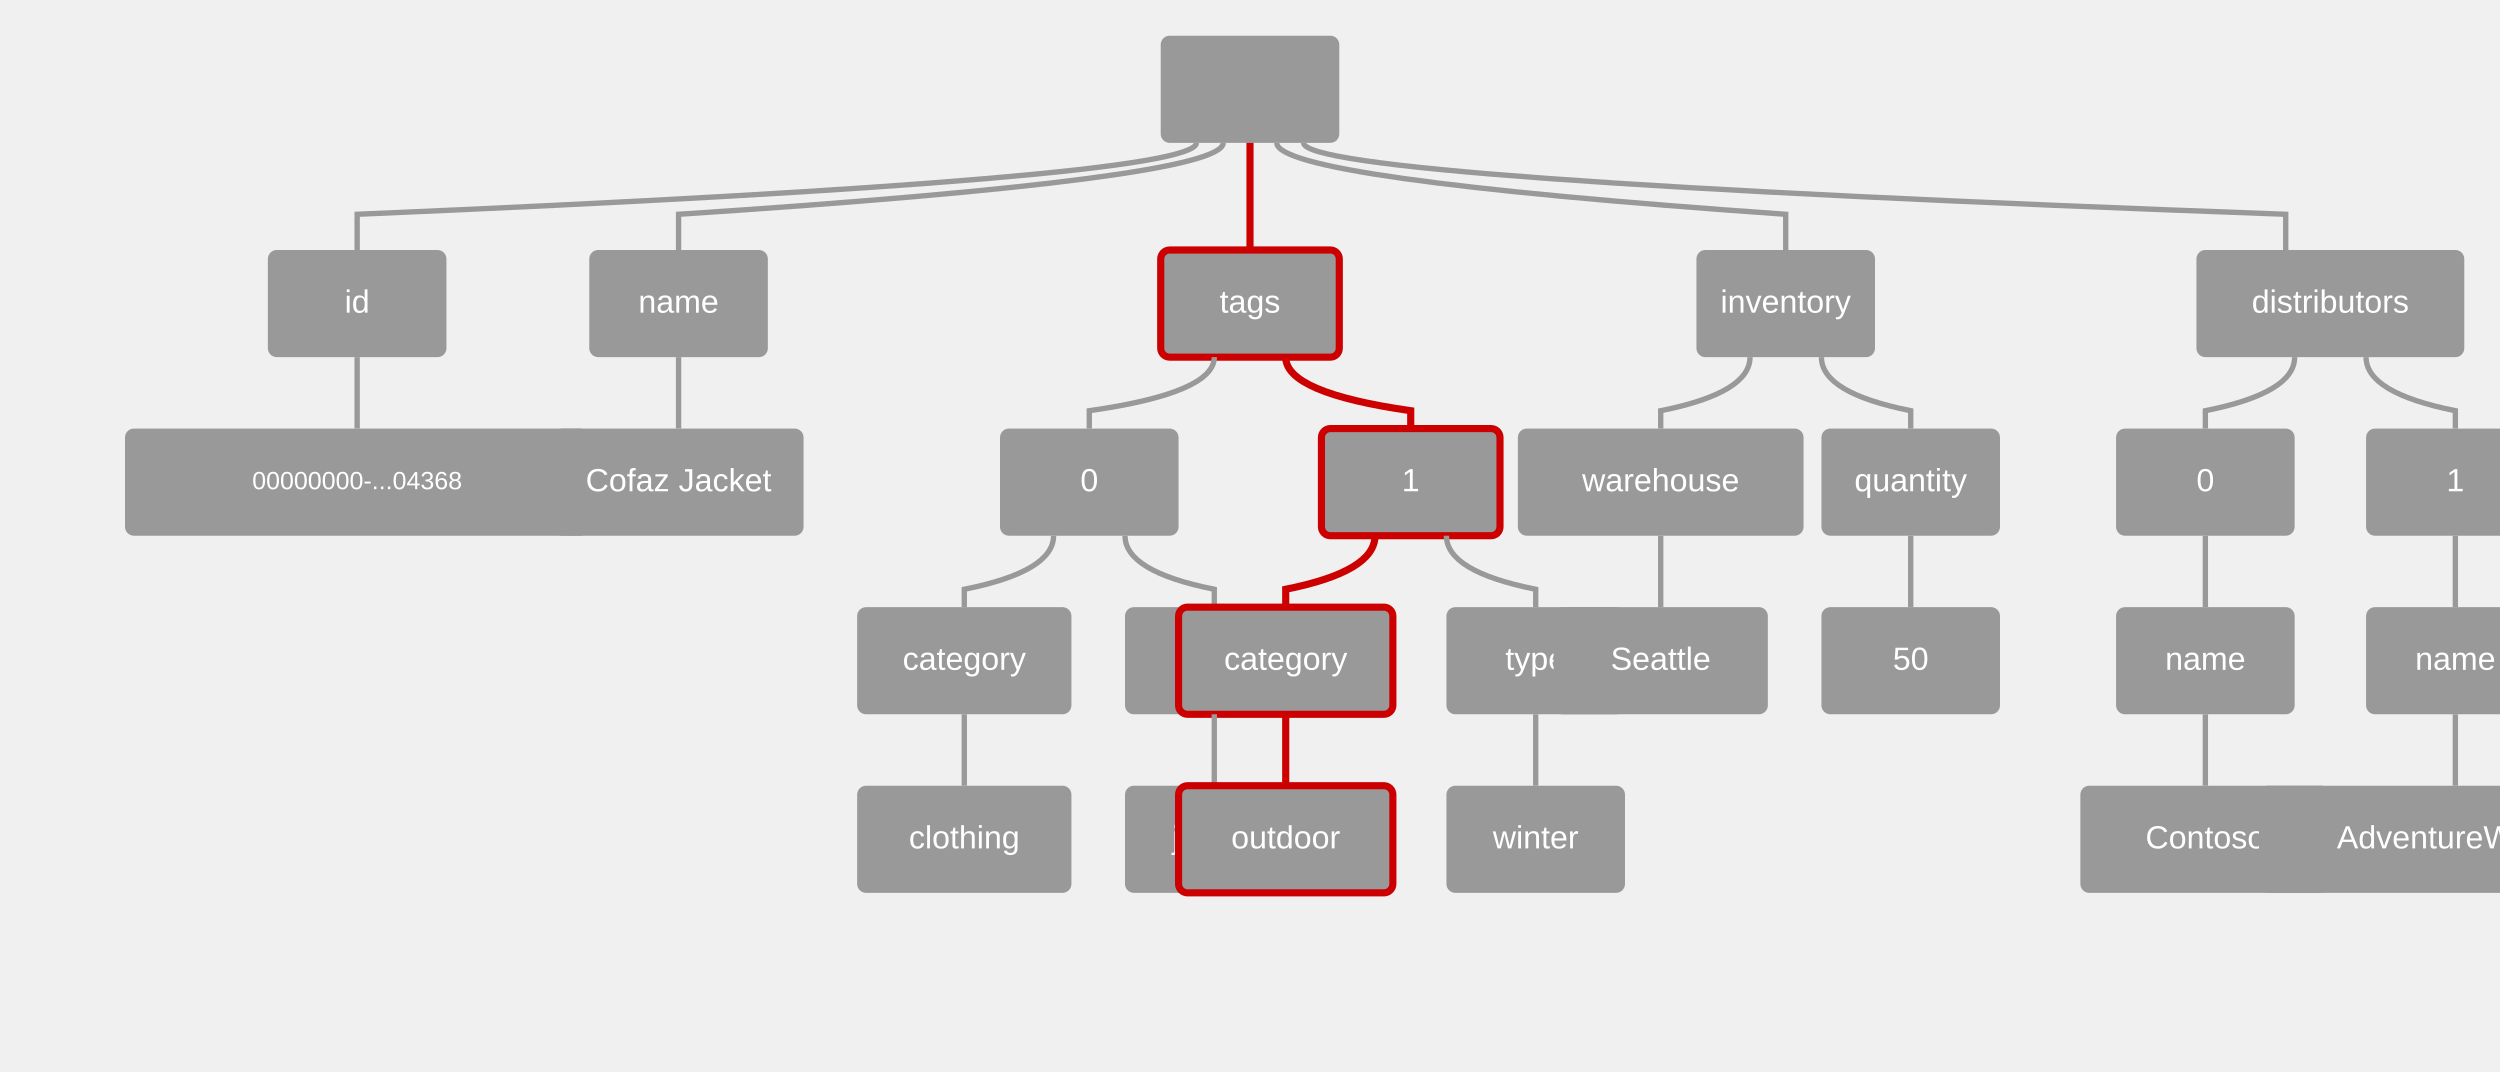
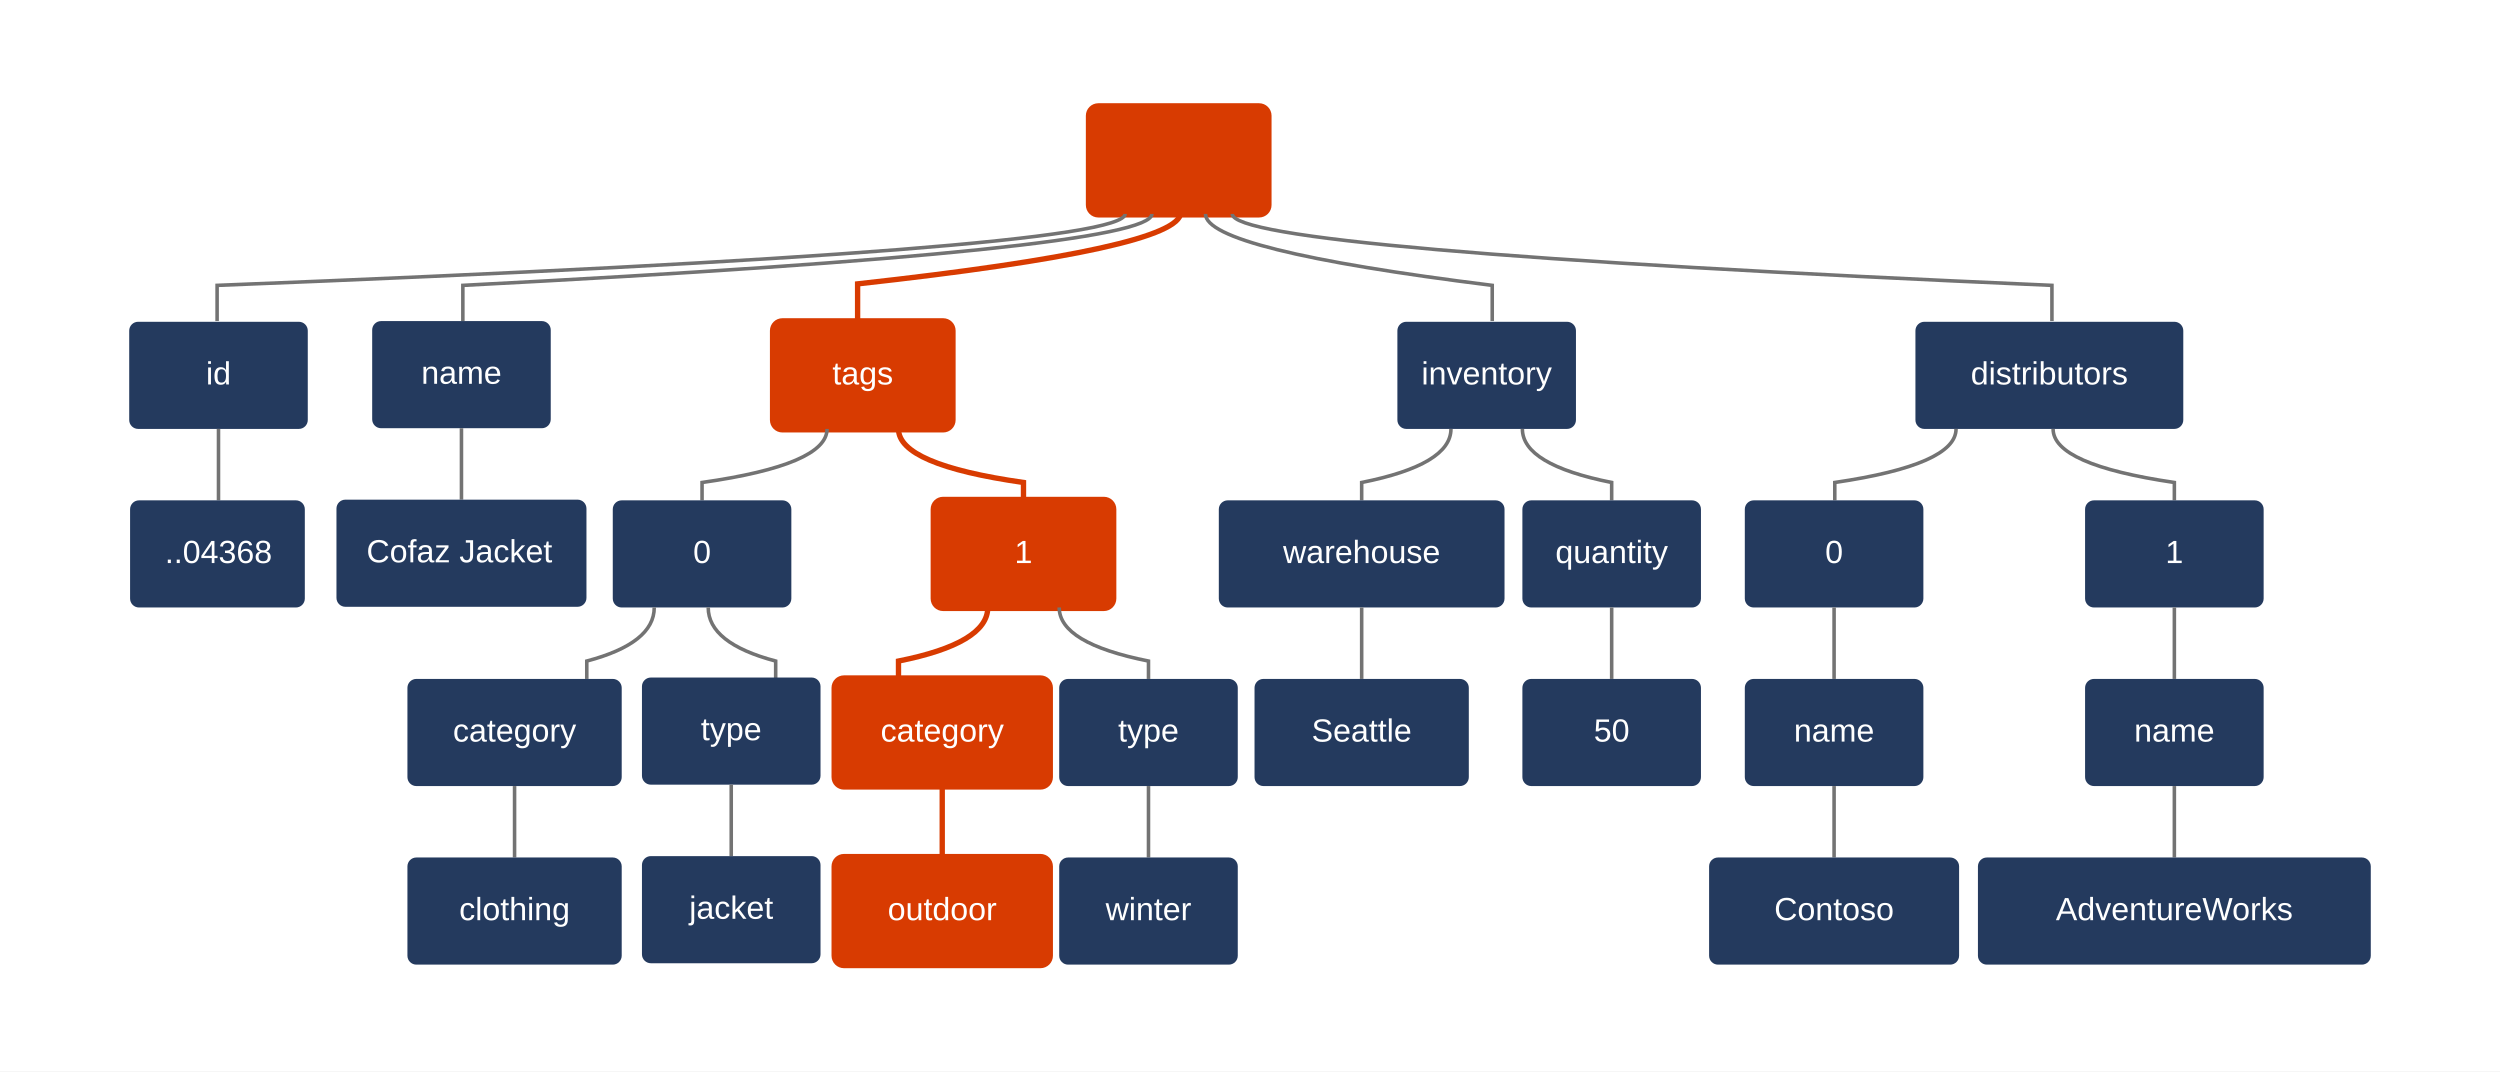
<svg xmlns="http://www.w3.org/2000/svg" viewBox="0 0 1400 600">
  <defs>
    <style>
-       .node-rect { fill: #999999; stroke: none; }
-       .node-rect-highlight { fill: #999999; stroke: #CC0000; stroke-width: 4; }
-       .node-text { fill: white; font-family: 'Segoe UI', Arial, sans-serif; font-size: 18px; text-anchor: middle; dominant-baseline: middle; }
-       .edge-line { stroke: #999999; stroke-width: 3; fill: none; }
-       .edge-line-highlight { stroke: #CC0000; stroke-width: 4; fill: none; }
-     </style>
+           .background {
+               fill: #FFFFFF;
+               stroke: none;
+           }
+ 
+           .node-rect {
+               fill: #243A5E;
+               stroke: none;
+           }
+ 
+           .node-rect-highlight {
+               fill: #D83B01;
+               stroke: #D83B01;
+               stroke-width: 4;
+           }
+ 
+           .node-text {
+               fill: #fff;
+               font-family: "Segoe UI", Arial, sans-serif;
+               font-size: 18px;
+               text-anchor: middle;
+               dominant-baseline: middle;
+           }
+ 
+           .edge-line {
+               stroke: #737373;
+               stroke-width: 2;
+               fill: none;
+           }
+ 
+           .edge-line-highlight {
+               stroke: #D83B01;
+               stroke-width: 3;
+               fill: none;
+           }
+       </style>
  </defs>
-   <rect class="node-rect" x="650" y="20" width="100" height="60" rx="5" />
-   <text class="node-text" x="700" y="50" />
-   <path class="edge-line" d="M 670 80 Q 670 100 200 120 L 200 140" />
-   <path class="edge-line" d="M 685 80 Q 685 100 380 120 L 380 140" />
-   <path class="edge-line-highlight" d="M 700 80 L 700 140" />
-   <path class="edge-line" d="M 715 80 Q 715 100 1000 120 L 1000 140" />
-   <path class="edge-line" d="M 730 80 Q 730 100 1280 120 L 1280 140" />
-   <rect class="node-rect" x="150" y="140" width="100" height="60" rx="5" />
-   <text class="node-text" x="200" y="170">id</text>
-   <rect class="node-rect" x="330" y="140" width="100" height="60" rx="5" />
-   <text class="node-text" x="380" y="170">name</text>
-   <rect class="node-rect-highlight" x="650" y="140" width="100" height="60" rx="5" />
-   <text class="node-text" x="700" y="170">tags</text>
-   <rect class="node-rect" x="950" y="140" width="100" height="60" rx="5" />
-   <text class="node-text" x="1000" y="170">inventory</text>
-   <rect class="node-rect" x="1230" y="140" width="150" height="60" rx="5" />
-   <text class="node-text" x="1305" y="170">distributors</text>
-   <path class="edge-line" d="M 200 200 L 200 240" />
-   <rect class="node-rect" x="70" y="240" width="260" height="60" rx="5" />
-   <text class="node-text" x="200" y="270" style="font-size: 14px;">00000000-...04368</text>
-   <path class="edge-line" d="M 380 200 L 380 240" />
-   <rect class="node-rect" x="310" y="240" width="140" height="60" rx="5" />
-   <text class="node-text" x="380" y="270">Cofaz Jacket</text>
-   <path class="edge-line" d="M 680 200 Q 680 220 610 230 L 610 240" />
-   <path class="edge-line-highlight" d="M 720 200 Q 720 220 790 230 L 790 240" />
-   <rect class="node-rect" x="560" y="240" width="100" height="60" rx="5" />
-   <text class="node-text" x="610" y="270">0</text>
-   <rect class="node-rect-highlight" x="740" y="240" width="100" height="60" rx="5" />
-   <text class="node-text" x="790" y="270">1</text>
-   <path class="edge-line" d="M 590 300 Q 590 320 540 330 L 540 340" />
-   <path class="edge-line" d="M 630 300 Q 630 320 680 330 L 680 340" />
-   <rect class="node-rect" x="480" y="340" width="120" height="60" rx="5" />
-   <text class="node-text" x="540" y="370">category</text>
-   <rect class="node-rect" x="630" y="340" width="100" height="60" rx="5" />
-   <text class="node-text" x="680" y="370">type</text>
-   <path class="edge-line-highlight" d="M 770 300 Q 770 320 720 330 L 720 340" />
-   <path class="edge-line" d="M 810 300 Q 810 320 860 330 L 860 340" />
-   <rect class="node-rect-highlight" x="660" y="340" width="120" height="60" rx="5" />
-   <text class="node-text" x="720" y="370">category</text>
-   <rect class="node-rect" x="810" y="340" width="100" height="60" rx="5" />
-   <text class="node-text" x="860" y="370">type</text>
-   <path class="edge-line" d="M 540 400 L 540 440" />
-   <rect class="node-rect" x="480" y="440" width="120" height="60" rx="5" />
-   <text class="node-text" x="540" y="470">clothing</text>
-   <path class="edge-line" d="M 680 400 L 680 440" />
-   <rect class="node-rect" x="630" y="440" width="100" height="60" rx="5" />
-   <text class="node-text" x="680" y="470">jacket</text>
-   <path class="edge-line-highlight" d="M 720 400 L 720 440" />
-   <rect class="node-rect-highlight" x="660" y="440" width="120" height="60" rx="5" />
-   <text class="node-text" x="720" y="470">outdoor</text>
-   <path class="edge-line" d="M 860 400 L 860 440" />
-   <rect class="node-rect" x="810" y="440" width="100" height="60" rx="5" />
-   <text class="node-text" x="860" y="470">winter</text>
-   <path class="edge-line" d="M 980 200 Q 980 220 930 230 L 930 240" />
-   <path class="edge-line" d="M 1020 200 Q 1020 220 1070 230 L 1070 240" />
-   <rect class="node-rect" x="850" y="240" width="160" height="60" rx="5" />
-   <text class="node-text" x="930" y="270">warehouse</text>
-   <rect class="node-rect" x="1020" y="240" width="100" height="60" rx="5" />
-   <text class="node-text" x="1070" y="270">quantity</text>
-   <path class="edge-line" d="M 930 300 L 930 340" />
-   <rect class="node-rect" x="870" y="340" width="120" height="60" rx="5" />
-   <text class="node-text" x="930" y="370">Seattle</text>
-   <path class="edge-line" d="M 1070 300 L 1070 340" />
-   <rect class="node-rect" x="1020" y="340" width="100" height="60" rx="5" />
-   <text class="node-text" x="1070" y="370">50</text>
-   <path class="edge-line" d="M 1285 200 Q 1285 220 1235 230 L 1235 240" />
-   <path class="edge-line" d="M 1325 200 Q 1325 220 1375 230 L 1375 240" />
-   <rect class="node-rect" x="1185" y="240" width="100" height="60" rx="5" />
-   <text class="node-text" x="1235" y="270">0</text>
-   <rect class="node-rect" x="1325" y="240" width="100" height="60" rx="5" />
-   <text class="node-text" x="1375" y="270">1</text>
-   <path class="edge-line" d="M 1235 300 L 1235 340" />
-   <rect class="node-rect" x="1185" y="340" width="100" height="60" rx="5" />
-   <text class="node-text" x="1235" y="370">name</text>
-   <path class="edge-line" d="M 1375 300 L 1375 340" />
-   <rect class="node-rect" x="1325" y="340" width="100" height="60" rx="5" />
-   <text class="node-text" x="1375" y="370">name</text>
-   <path class="edge-line" d="M 1235 400 L 1235 440" />
-   <rect class="node-rect" x="1165" y="440" width="140" height="60" rx="5" />
-   <text class="node-text" x="1235" y="470">Contoso</text>
-   <path class="edge-line" d="M 1375 400 L 1375 440" />
-   <rect class="node-rect" x="1265" y="440" width="220" height="60" rx="5" />
-   <text class="node-text" x="1375" y="470">AdventureWorks</text>
+   <rect width="1400" height="600" x="0" y="0" class="background" rx="0" />
+   <rect width="100" height="60" x="610.073" y="59.806" z="1" class="node-rect-highlight" rx="5" />
+   <path d="M 630.073 119.806 C 630.073 133.139 460.575 146.473 121.578 159.806 L 121.578 179.806" class="edge-line" />
+   <path d="M 645.073 119.806 C 645.073 133.139 516.447 146.473 259.195 159.806 L 259.195 179.806" class="edge-line" />
+   <path d="M 675.073 119.806 C 675.073 133.139 728.597 146.473 835.646 159.806 L 835.646 179.806" class="edge-line" />
+   <path d="M 690.073 119.806 C 690.073 133.139 843.077 146.473 1149.08 159.806 L 1149.08 179.806" class="edge-line" />
+   <rect width="100" height="60" x="72.356" y="180.195" class="node-rect" rx="5" />
+   <text x="122.356" y="210.195" class="node-text" style="white-space: pre; font-size: 18px;">id</text>
+   <rect width="100" height="60" x="208.418" y="179.806" class="node-rect" rx="5" />
+   <text x="258.418" y="209.806" class="node-text" style="white-space: pre; font-size: 18px;">name</text>
+   <rect width="100" height="60" x="433.153" y="180.195" class="node-rect-highlight" rx="5" />
+   <text x="483.153" y="210.195" class="node-text" style="white-space: pre; font-size: 18px;">tags</text>
+   <rect width="100" height="60" x="782.535" y="180.195" class="node-rect" rx="5" />
+   <text x="832.535" y="210.195" class="node-text" style="white-space: pre; font-size: 18px;">inventory</text>
+   <rect width="150" height="60" x="1072.64" y="180.195" class="node-rect" rx="5" />
+   <text x="1147.64" y="210.195" class="node-text" style="white-space: pre; font-size: 18px;">distributors</text>
+   <path d="M 122.356 240.195 L 122.356 280.195" class="edge-line" />
+   <rect width="97.856" height="60" x="72.845" y="280.195" class="node-rect" rx="5" />
+   <text x="122.356" y="310.195" class="node-text" font-size="14" style="white-space: pre; font-size: 18px;">..04368</text>
+   <path d="M 258.418 239.806 L 258.418 279.806" class="edge-line" />
+   <rect width="140" height="60" x="188.418" y="279.806" class="node-rect" rx="5" />
+   <text x="257.251" y="309.806" class="node-text" style="white-space: pre; font-size: 18px;">Cofaz Jacket</text>
+   <path d="M 463.153 240.195 C 463.153 253.528 439.82 263.528 393.153 270.195 L 393.153 280.195" class="edge-line" />
+   <path d="M 503.153 240.195 C 503.153 253.528 526.486 263.528 573.153 270.195 L 573.153 280.195" class="edge-line-highlight" />
+   <rect width="100" height="60" x="343.153" y="280.195" class="node-rect" rx="5" />
+   <text x="393.153" y="310.195" class="node-text" style="white-space: pre; font-size: 18px;">0</text>
+   <rect width="100" height="60" x="523.153" y="280.195" class="node-rect-highlight" rx="5" />
+   <text x="573.153" y="310.195" class="node-text" style="white-space: pre; font-size: 18px;">1</text>
+   <path d="M 366.376 340.195 C 366.376 353.528 353.783 363.528 328.596 370.195 L 328.596 380.195 M 396.6 340.195 C 396.6 353.528 409.193 363.528 434.379 370.195 L 434.379 380.195" class="edge-line" />
+   <rect width="120" height="60" x="228.158" y="380.195" class="node-rect" rx="5" />
+   <text x="288.158" y="410.195" class="node-text" style="white-space: pre; font-size: 18px;">category</text>
+   <rect width="100" height="60" x="359.494" y="379.417" class="node-rect" rx="5" />
+   <text x="409.494" y="409.417" class="node-text" style="white-space: pre; font-size: 18px;">type</text>
+   <path d="M 553.153 340.195 C 553.153 353.528 536.486 363.528 503.153 370.195 L 503.153 380.195" class="edge-line-highlight" />
+   <path d="M 593.153 340.195 C 593.153 353.528 609.82 363.528 643.153 370.195 L 643.153 380.195" class="edge-line" />
+   <rect width="120" height="60" x="467.65" y="380.195" class="node-rect-highlight" rx="5" />
+   <text x="527.65" y="410.195" class="node-text" style="white-space: pre; font-size: 18px;">category</text>
+   <rect width="100" height="60" x="593.153" y="380.195" class="node-rect" rx="5" />
+   <text x="643.153" y="410.195" class="node-text" style="white-space: pre; font-size: 18px;">type</text>
+   <path d="M 288.158 440.195 L 288.158 480.195" class="edge-line" />
+   <rect width="120" height="60" x="228.158" y="480.195" class="node-rect" rx="5" />
+   <text x="288.158" y="510.195" class="node-text" style="white-space: pre; font-size: 18px;">clothing</text>
+   <path d="M 409.494 439.417 L 409.494 479.417" class="edge-line" />
+   <rect width="100" height="60" x="359.494" y="479.417" class="node-rect" rx="5" />
+   <text x="409.494" y="509.417" class="node-text" style="white-space: pre; font-size: 18px;">jacket</text>
+   <path d="M 527.65 440.195 L 527.65 480.195" class="edge-line-highlight" />
+   <rect width="120" height="60" x="467.65" y="480.195" class="node-rect-highlight" rx="5" />
+   <text x="527.65" y="510.195" class="node-text" style="white-space: pre; font-size: 18px;">outdoor</text>
+   <path d="M 643.153 440.195 L 643.153 480.195" class="edge-line" />
+   <rect width="100" height="60" x="593.153" y="480.195" class="node-rect" rx="5" />
+   <text x="643.153" y="510.195" class="node-text" style="white-space: pre; font-size: 18px;">winter</text>
+   <path d="M 812.535 240.195 C 812.535 253.528 795.868 263.528 762.535 270.195 L 762.535 280.195 M 852.535 240.195 C 852.535 253.528 869.202 263.528 902.535 270.195 L 902.535 280.195" class="edge-line" />
+   <rect width="160" height="60" x="682.535" y="280.195" class="node-rect" rx="5" />
+   <text x="762.535" y="310.195" class="node-text" style="white-space: pre; font-size: 18px;">warehouse</text>
+   <rect width="100" height="60" x="852.535" y="280.195" class="node-rect" rx="5" />
+   <text x="902.535" y="310.195" class="node-text" style="white-space: pre; font-size: 18px;">quantity</text>
+   <path d="M 762.535 340.195 L 762.535 380.195" class="edge-line" />
+   <rect width="120" height="60" x="702.535" y="380.195" class="node-rect" rx="5" />
+   <text x="762.535" y="410.195" class="node-text" style="white-space: pre; font-size: 18px;">Seattle</text>
+   <path d="M 902.535 340.195 L 902.535 380.195" class="edge-line" />
+   <rect width="100" height="60" x="852.535" y="380.195" class="node-rect" rx="5" />
+   <text x="902.535" y="410.195" class="node-text" style="white-space: pre; font-size: 18px;">50</text>
+   <path d="M 1095.39 240.195 C 1095.39 253.528 1072.75 263.528 1027.48 270.195 L 1027.48 280.195 M 1149.73 240.195 C 1149.73 253.528 1172.37 263.528 1217.64 270.195 L 1217.64 280.195" class="edge-line" />
+   <rect width="100" height="60" x="977.093" y="280.195" class="node-rect" rx="5" />
+   <text x="1027.09" y="310.195" class="node-text" style="white-space: pre; font-size: 18px;">0</text>
+   <rect width="100" height="60" x="1167.64" y="280.195" class="node-rect" rx="5" />
+   <text x="1217.64" y="310.195" class="node-text" style="white-space: pre; font-size: 18px;">1</text>
+   <path d="M 1027.09 340.195 L 1027.09 380.195" class="edge-line" />
+   <rect width="100" height="60" x="977.093" y="380.195" class="node-rect" rx="5" />
+   <text x="1027.09" y="410.195" class="node-text" style="white-space: pre; font-size: 18px;">name</text>
+   <path d="M 1217.64 340.195 L 1217.64 380.195" class="edge-line" />
+   <rect width="100" height="60" x="1167.64" y="380.195" class="node-rect" rx="5" />
+   <text x="1217.64" y="410.195" class="node-text" style="white-space: pre; font-size: 18px;">name</text>
+   <path d="M 1027.09 440.195 L 1027.09 480.195" class="edge-line" />
+   <rect width="140" height="60" x="957.094" y="480.195" class="node-rect" rx="5" />
+   <text x="1027.09" y="510.195" class="node-text" style="white-space: pre; font-size: 18px;">Contoso</text>
+   <path d="M 1217.64 440.195 L 1217.64 480.195" class="edge-line" />
+   <rect width="220" height="60" x="1107.64" y="480.195" class="node-rect" rx="5" />
+   <text x="1217.64" y="510.195" class="node-text" style="white-space: pre; font-size: 18px;">AdventureWorks</text>
+   <path d="M 661.219 118.971 C 661.219 132.304 600.898 145.638 480.257 158.971 L 480.257 178.971" class="edge-line-highlight" />
</svg>
